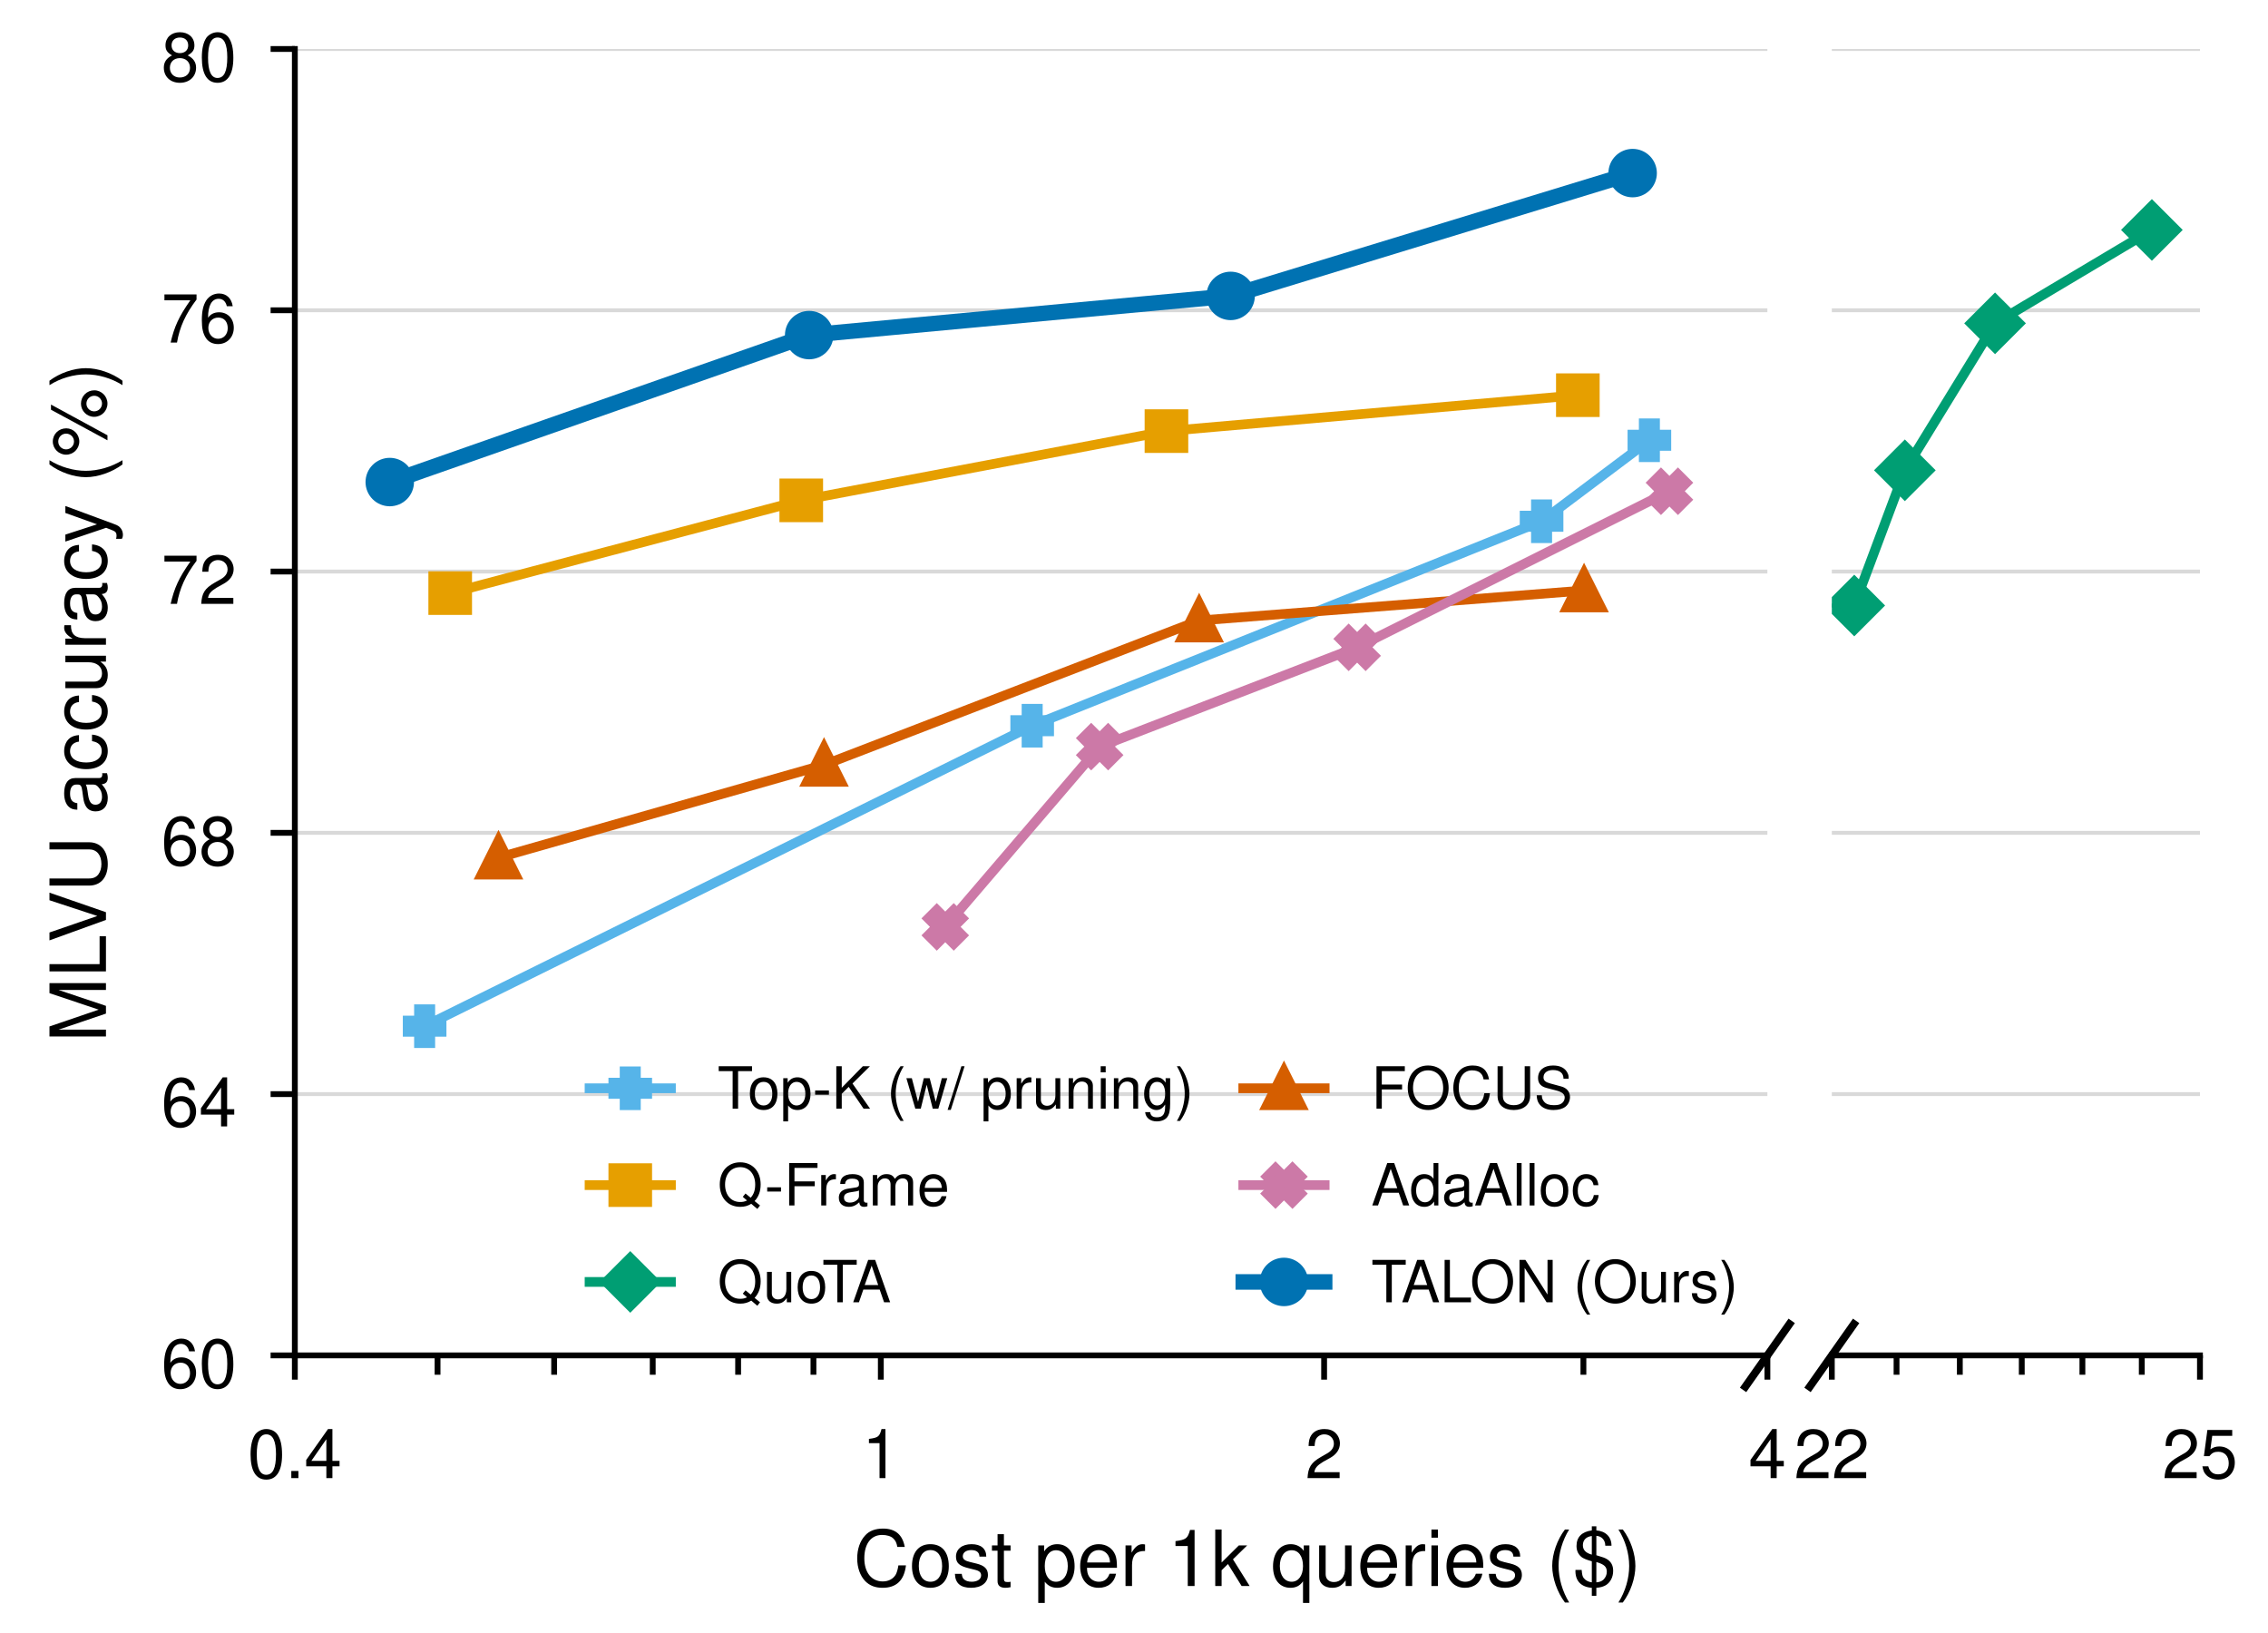
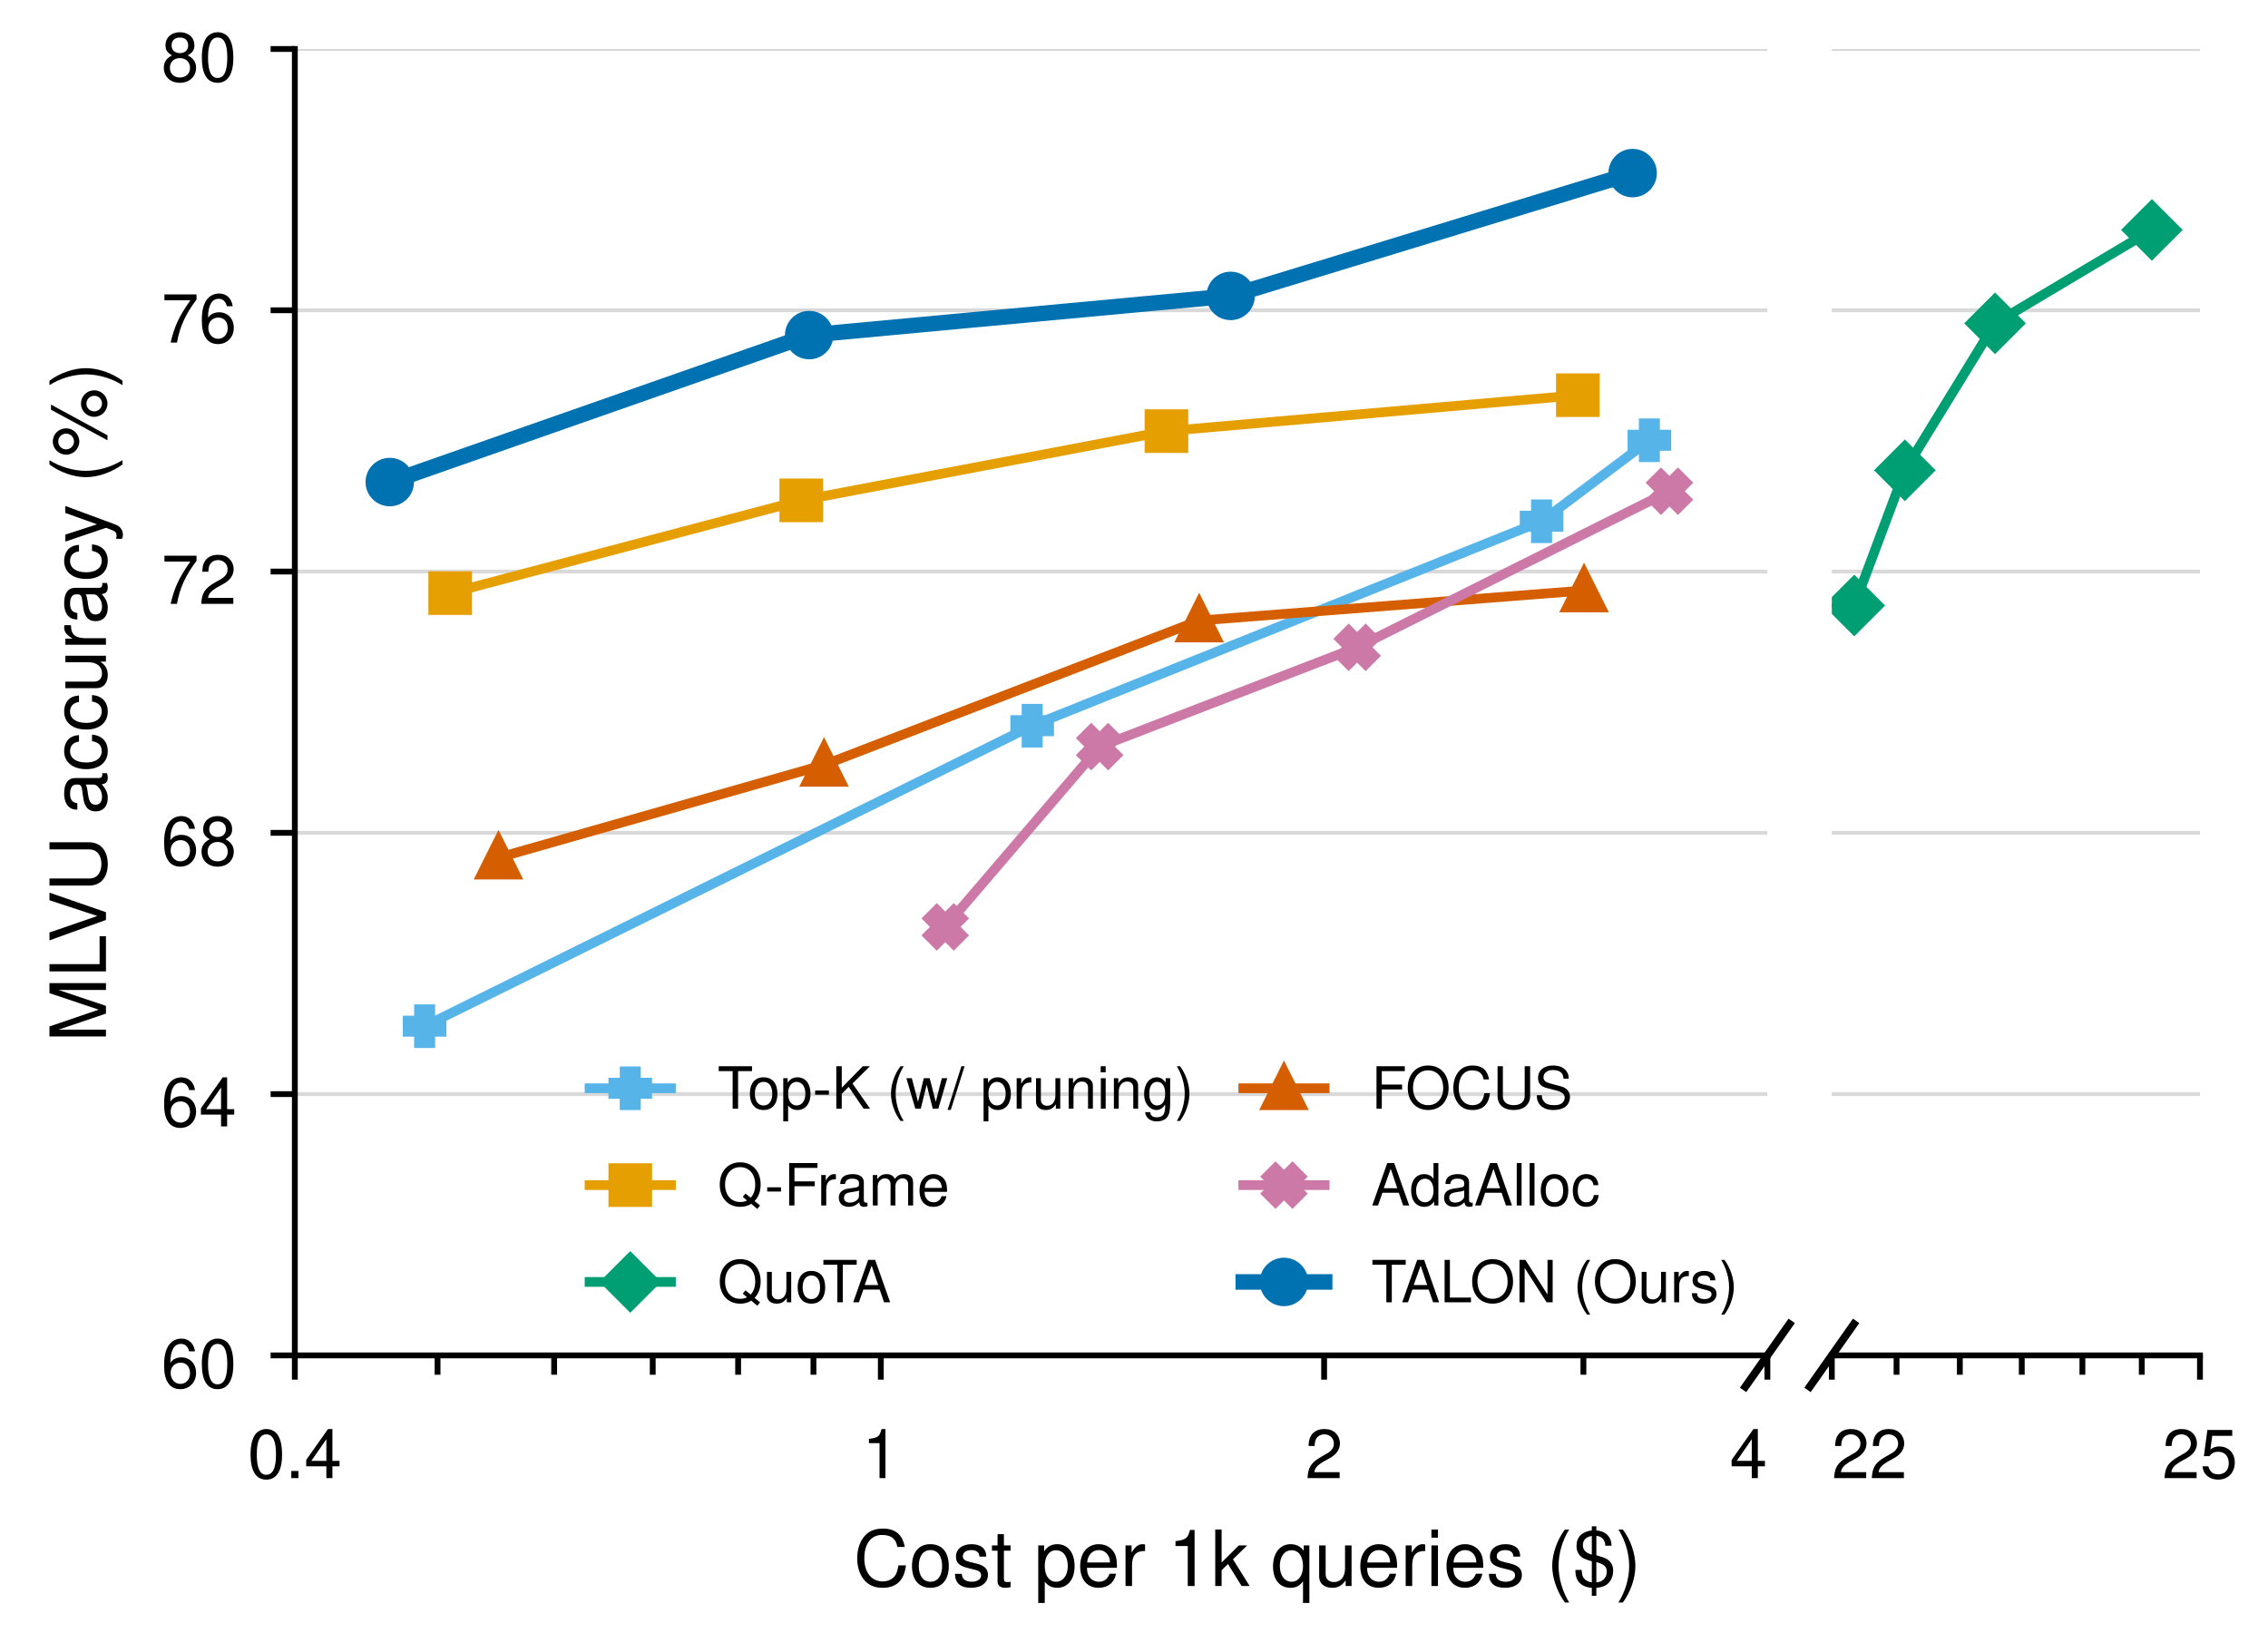
<svg xmlns="http://www.w3.org/2000/svg" xmlns:xlink="http://www.w3.org/1999/xlink" width="234pt" height="168.48pt" viewBox="0 0 234 168.48" version="1.1">
  <defs>
    <style type="text/css">*{stroke-linejoin: round; stroke-linecap: butt}</style>
  </defs>
  <g id="figure_1">
    <g id="patch_1">
      <path d="M 0 168.48  L 234 168.48  L 234 0  L 0 0  z " style="fill: #ffffff" />
    </g>
    <g id="axes_1">
      <g id="patch_2">
        <path d="M 30.42 139.838  L 182.35 139.838  L 182.35 5.054  L 30.42 5.054  z " style="fill: #ffffff" />
      </g>
      <g id="matplotlib.axis_1">
        <g id="xtick_1">
          <g id="line2d_1">
            <defs>
-               <path id="mc22b239fc0" d="M 0 0  L 0 2.5  " style="stroke: #000000; stroke-width: 0.6" />
+               <path id="m7f6450fe37" d="M 0 0  L 0 2.5  " style="stroke: #000000; stroke-width: 0.6" />
            </defs>
            <g>
-               <use xlink:href="#mc22b239fc0" x="30.42" y="139.838" style="stroke: #000000; stroke-width: 0.6" />
+               <use xlink:href="#m7f6450fe37" x="30.42" y="139.838" style="stroke: #000000; stroke-width: 0.6" />
            </g>
          </g>
          <g id="text_1">
            <text style="font-size: 7px; font-family: 'Helvetica Neue', 'Helvetica', 'Arial', 'TeX Gyre Heros', 'Nimbus Sans', 'Liberation Sans', 'DejaVu Sans', sans-serif; text-anchor: middle" x="30.42" y="152.502" transform="rotate(-0 30.42 152.5024)">0.4</text>
          </g>
        </g>
        <g id="xtick_2">
          <g id="line2d_2">
            <g>
-               <use xlink:href="#mc22b239fc0" x="90.879" y="139.838" style="stroke: #000000; stroke-width: 0.6" />
+               <use xlink:href="#m7f6450fe37" x="90.879" y="139.838" style="stroke: #000000; stroke-width: 0.6" />
            </g>
          </g>
          <g id="text_2">
            <text style="font-size: 7px; font-family: 'Helvetica Neue', 'Helvetica', 'Arial', 'TeX Gyre Heros', 'Nimbus Sans', 'Liberation Sans', 'DejaVu Sans', sans-serif; text-anchor: middle" x="90.879" y="152.502" transform="rotate(-0 90.8792 152.5024)">1</text>
          </g>
        </g>
        <g id="xtick_3">
          <g id="line2d_3">
            <g>
-               <use xlink:href="#mc22b239fc0" x="136.615" y="139.838" style="stroke: #000000; stroke-width: 0.6" />
+               <use xlink:href="#m7f6450fe37" x="136.615" y="139.838" style="stroke: #000000; stroke-width: 0.6" />
            </g>
          </g>
          <g id="text_3">
            <text style="font-size: 7px; font-family: 'Helvetica Neue', 'Helvetica', 'Arial', 'TeX Gyre Heros', 'Nimbus Sans', 'Liberation Sans', 'DejaVu Sans', sans-serif; text-anchor: middle" x="136.615" y="152.502" transform="rotate(-0 136.6148 152.5024)">2</text>
          </g>
        </g>
        <g id="xtick_4">
          <g id="line2d_4">
            <g>
-               <use xlink:href="#mc22b239fc0" x="182.35" y="139.838" style="stroke: #000000; stroke-width: 0.6" />
+               <use xlink:href="#m7f6450fe37" x="182.35" y="139.838" style="stroke: #000000; stroke-width: 0.6" />
            </g>
          </g>
          <g id="text_4">
-             <text style="font-size: 7px; font-family: 'Helvetica Neue', 'Helvetica', 'Arial', 'TeX Gyre Heros', 'Nimbus Sans', 'Liberation Sans', 'DejaVu Sans', sans-serif; text-anchor: middle" x="182.35" y="152.502" transform="rotate(-0 182.3504 152.5024)">4</text>
+             <text style="font-size: 7px; font-family: 'Helvetica Neue', 'Helvetica', 'Arial', 'TeX Gyre Heros', 'Nimbus Sans', 'Liberation Sans', 'DejaVu Sans', sans-serif; text-anchor: end" x="182.35" y="152.502" transform="rotate(-0 182.3504 152.5024)">4</text>
          </g>
        </g>
        <g id="xtick_5">
          <g id="line2d_5">
            <defs>
-               <path id="m2cdf14e0aa" d="M 0 0  L 0 2  " style="stroke: #000000; stroke-width: 0.6" />
+               <path id="m0413f2b128" d="M 0 0  L 0 2  " style="stroke: #000000; stroke-width: 0.6" />
            </defs>
            <g>
-               <use xlink:href="#m2cdf14e0aa" x="45.144" y="139.838" style="stroke: #000000; stroke-width: 0.6" />
+               <use xlink:href="#m0413f2b128" x="45.144" y="139.838" style="stroke: #000000; stroke-width: 0.6" />
            </g>
          </g>
        </g>
        <g id="xtick_6">
          <g id="line2d_6">
            <g>
-               <use xlink:href="#m2cdf14e0aa" x="57.174" y="139.838" style="stroke: #000000; stroke-width: 0.6" />
+               <use xlink:href="#m0413f2b128" x="57.174" y="139.838" style="stroke: #000000; stroke-width: 0.6" />
            </g>
          </g>
        </g>
        <g id="xtick_7">
          <g id="line2d_7">
            <g>
-               <use xlink:href="#m2cdf14e0aa" x="67.345" y="139.838" style="stroke: #000000; stroke-width: 0.6" />
+               <use xlink:href="#m0413f2b128" x="67.345" y="139.838" style="stroke: #000000; stroke-width: 0.6" />
            </g>
          </g>
        </g>
        <g id="xtick_8">
          <g id="line2d_8">
            <g>
-               <use xlink:href="#m2cdf14e0aa" x="76.156" y="139.838" style="stroke: #000000; stroke-width: 0.6" />
+               <use xlink:href="#m0413f2b128" x="76.156" y="139.838" style="stroke: #000000; stroke-width: 0.6" />
            </g>
          </g>
        </g>
        <g id="xtick_9">
          <g id="line2d_9">
            <g>
-               <use xlink:href="#m2cdf14e0aa" x="83.927" y="139.838" style="stroke: #000000; stroke-width: 0.6" />
+               <use xlink:href="#m0413f2b128" x="83.927" y="139.838" style="stroke: #000000; stroke-width: 0.6" />
            </g>
          </g>
        </g>
        <g id="xtick_10">
          <g id="line2d_10">
            <g>
-               <use xlink:href="#m2cdf14e0aa" x="163.368" y="139.838" style="stroke: #000000; stroke-width: 0.6" />
+               <use xlink:href="#m0413f2b128" x="163.368" y="139.838" style="stroke: #000000; stroke-width: 0.6" />
            </g>
          </g>
        </g>
        <g id="text_5">
          <text style="font-size: 8px; font-family: 'Helvetica Neue', 'Helvetica', 'Arial', 'TeX Gyre Heros', 'Nimbus Sans', 'Liberation Sans', 'DejaVu Sans', sans-serif; text-anchor: middle" x="128.7" y="163.628" transform="rotate(-0 128.7 163.6285)">Cost per 1k queries ($)</text>
        </g>
      </g>
      <g id="matplotlib.axis_2">
        <g id="ytick_1">
          <g id="line2d_11">
-             <path d="M 30.42 139.838  L 182.35 139.838  " clip-path="url(#pcdf6e68909)" style="fill: none; stroke: #d9d9d9; stroke-width: 0.4; stroke-linecap: square" />
+             <path d="M 30.42 139.838  L 182.35 139.838  " clip-path="url(#pf777ddc293)" style="fill: none; stroke: #d9d9d9; stroke-width: 0.4; stroke-linecap: square" />
          </g>
          <g id="line2d_12">
            <defs>
-               <path id="m93eecda0a5" d="M 0 0  L -2.5 0  " style="stroke: #000000; stroke-width: 0.6" />
+               <path id="m0a4c0a9d9d" d="M 0 0  L -2.5 0  " style="stroke: #000000; stroke-width: 0.6" />
            </defs>
            <g>
-               <use xlink:href="#m93eecda0a5" x="30.42" y="139.838" style="stroke: #000000; stroke-width: 0.6" />
+               <use xlink:href="#m0a4c0a9d9d" x="30.42" y="139.838" style="stroke: #000000; stroke-width: 0.6" />
            </g>
          </g>
          <g id="text_6">
            <text style="font-size: 7px; font-family: 'Helvetica Neue', 'Helvetica', 'Arial', 'TeX Gyre Heros', 'Nimbus Sans', 'Liberation Sans', 'DejaVu Sans', sans-serif; text-anchor: end" x="24.42" y="143.17" transform="rotate(-0 24.42 143.1704)">60</text>
          </g>
        </g>
        <g id="ytick_2">
          <g id="line2d_13">
-             <path d="M 30.42 112.882  L 182.35 112.882  " clip-path="url(#pcdf6e68909)" style="fill: none; stroke: #d9d9d9; stroke-width: 0.4; stroke-linecap: square" />
+             <path d="M 30.42 112.882  L 182.35 112.882  " clip-path="url(#pf777ddc293)" style="fill: none; stroke: #d9d9d9; stroke-width: 0.4; stroke-linecap: square" />
          </g>
          <g id="line2d_14">
            <g>
-               <use xlink:href="#m93eecda0a5" x="30.42" y="112.882" style="stroke: #000000; stroke-width: 0.6" />
+               <use xlink:href="#m0a4c0a9d9d" x="30.42" y="112.882" style="stroke: #000000; stroke-width: 0.6" />
            </g>
          </g>
          <g id="text_7">
            <text style="font-size: 7px; font-family: 'Helvetica Neue', 'Helvetica', 'Arial', 'TeX Gyre Heros', 'Nimbus Sans', 'Liberation Sans', 'DejaVu Sans', sans-serif; text-anchor: end" x="24.42" y="116.214" transform="rotate(-0 24.42 116.2136)">64</text>
          </g>
        </g>
        <g id="ytick_3">
          <g id="line2d_15">
-             <path d="M 30.42 85.925  L 182.35 85.925  " clip-path="url(#pcdf6e68909)" style="fill: none; stroke: #d9d9d9; stroke-width: 0.4; stroke-linecap: square" />
+             <path d="M 30.42 85.925  L 182.35 85.925  " clip-path="url(#pf777ddc293)" style="fill: none; stroke: #d9d9d9; stroke-width: 0.4; stroke-linecap: square" />
          </g>
          <g id="line2d_16">
            <g>
-               <use xlink:href="#m93eecda0a5" x="30.42" y="85.925" style="stroke: #000000; stroke-width: 0.6" />
+               <use xlink:href="#m0a4c0a9d9d" x="30.42" y="85.925" style="stroke: #000000; stroke-width: 0.6" />
            </g>
          </g>
          <g id="text_8">
            <text style="font-size: 7px; font-family: 'Helvetica Neue', 'Helvetica', 'Arial', 'TeX Gyre Heros', 'Nimbus Sans', 'Liberation Sans', 'DejaVu Sans', sans-serif; text-anchor: end" x="24.42" y="89.257" transform="rotate(-0 24.42 89.2568)">68</text>
          </g>
        </g>
        <g id="ytick_4">
          <g id="line2d_17">
-             <path d="M 30.42 58.968  L 182.35 58.968  " clip-path="url(#pcdf6e68909)" style="fill: none; stroke: #d9d9d9; stroke-width: 0.4; stroke-linecap: square" />
+             <path d="M 30.42 58.968  L 182.35 58.968  " clip-path="url(#pf777ddc293)" style="fill: none; stroke: #d9d9d9; stroke-width: 0.4; stroke-linecap: square" />
          </g>
          <g id="line2d_18">
            <g>
-               <use xlink:href="#m93eecda0a5" x="30.42" y="58.968" style="stroke: #000000; stroke-width: 0.6" />
+               <use xlink:href="#m0a4c0a9d9d" x="30.42" y="58.968" style="stroke: #000000; stroke-width: 0.6" />
            </g>
          </g>
          <g id="text_9">
            <text style="font-size: 7px; font-family: 'Helvetica Neue', 'Helvetica', 'Arial', 'TeX Gyre Heros', 'Nimbus Sans', 'Liberation Sans', 'DejaVu Sans', sans-serif; text-anchor: end" x="24.42" y="62.3" transform="rotate(-0 24.42 62.3)">72</text>
          </g>
        </g>
        <g id="ytick_5">
          <g id="line2d_19">
-             <path d="M 30.42 32.011  L 182.35 32.011  " clip-path="url(#pcdf6e68909)" style="fill: none; stroke: #d9d9d9; stroke-width: 0.4; stroke-linecap: square" />
+             <path d="M 30.42 32.011  L 182.35 32.011  " clip-path="url(#pf777ddc293)" style="fill: none; stroke: #d9d9d9; stroke-width: 0.4; stroke-linecap: square" />
          </g>
          <g id="line2d_20">
            <g>
-               <use xlink:href="#m93eecda0a5" x="30.42" y="32.011" style="stroke: #000000; stroke-width: 0.6" />
+               <use xlink:href="#m0a4c0a9d9d" x="30.42" y="32.011" style="stroke: #000000; stroke-width: 0.6" />
            </g>
          </g>
          <g id="text_10">
            <text style="font-size: 7px; font-family: 'Helvetica Neue', 'Helvetica', 'Arial', 'TeX Gyre Heros', 'Nimbus Sans', 'Liberation Sans', 'DejaVu Sans', sans-serif; text-anchor: end" x="24.42" y="35.343" transform="rotate(-0 24.42 35.3432)">76</text>
          </g>
        </g>
        <g id="ytick_6">
          <g id="line2d_21">
-             <path d="M 30.42 5.054  L 182.35 5.054  " clip-path="url(#pcdf6e68909)" style="fill: none; stroke: #d9d9d9; stroke-width: 0.4; stroke-linecap: square" />
+             <path d="M 30.42 5.054  L 182.35 5.054  " clip-path="url(#pf777ddc293)" style="fill: none; stroke: #d9d9d9; stroke-width: 0.4; stroke-linecap: square" />
          </g>
          <g id="line2d_22">
            <g>
-               <use xlink:href="#m93eecda0a5" x="30.42" y="5.054" style="stroke: #000000; stroke-width: 0.6" />
+               <use xlink:href="#m0a4c0a9d9d" x="30.42" y="5.054" style="stroke: #000000; stroke-width: 0.6" />
            </g>
          </g>
          <g id="text_11">
            <text style="font-size: 7px; font-family: 'Helvetica Neue', 'Helvetica', 'Arial', 'TeX Gyre Heros', 'Nimbus Sans', 'Liberation Sans', 'DejaVu Sans', sans-serif; text-anchor: end" x="24.42" y="8.386" transform="rotate(-0 24.42 8.3864)">80</text>
          </g>
        </g>
        <g id="text_12">
          <text style="font-size: 8px; font-family: 'Helvetica Neue', 'Helvetica', 'Arial', 'TeX Gyre Heros', 'Nimbus Sans', 'Liberation Sans', 'DejaVu Sans', sans-serif; text-anchor: middle" x="10.933" y="72.446" transform="rotate(-90 10.93287 72.4464)">MLVU accuracy (%)</text>
        </g>
      </g>
      <g id="line2d_23">
        <path d="M 180.071 143.073  L 184.629 136.604  " style="fill: none; stroke: #000000; stroke-width: 0.8; stroke-linecap: square" />
      </g>
      <g id="line2d_24">
-         <path d="M 43.811 105.873  L 106.494 74.873  L 159.051 53.779  L 170.175 45.422  " clip-path="url(#pcdf6e68909)" style="fill: none; stroke: #56b4e9; stroke-linecap: square" />
+         <path d="M 43.811 105.873  L 106.494 74.873  L 159.051 53.779  L 170.175 45.422  " clip-path="url(#pf777ddc293)" style="fill: none; stroke: #56b4e9; stroke-linecap: square" />
        <defs>
-           <path id="mefeb6b53c6" d="M -0.583 1.75  L 0.583 1.75  L 0.583 0.583  L 1.75 0.583  L 1.75 -0.583  L 0.583 -0.583  L 0.583 -1.75  L -0.583 -1.75  L -0.583 -0.583  L -1.75 -0.583  L -1.75 0.583  L -0.583 0.583  z " style="stroke: #56b4e9; stroke-linejoin: miter" />
+           <path id="ma3dc50359a" d="M -0.583 1.75  L 0.583 1.75  L 0.583 0.583  L 1.75 0.583  L 1.75 -0.583  L 0.583 -0.583  L 0.583 -1.75  L -0.583 -1.75  L -0.583 -0.583  L -1.75 -0.583  L -1.75 0.583  L -0.583 0.583  z " style="stroke: #56b4e9; stroke-linejoin: miter" />
        </defs>
-         <g clip-path="url(#pcdf6e68909)">
-           <use xlink:href="#mefeb6b53c6" x="43.811" y="105.873" style="fill: #56b4e9; stroke: #56b4e9; stroke-linejoin: miter" />
-           <use xlink:href="#mefeb6b53c6" x="106.494" y="74.873" style="fill: #56b4e9; stroke: #56b4e9; stroke-linejoin: miter" />
-           <use xlink:href="#mefeb6b53c6" x="159.051" y="53.779" style="fill: #56b4e9; stroke: #56b4e9; stroke-linejoin: miter" />
-           <use xlink:href="#mefeb6b53c6" x="170.175" y="45.422" style="fill: #56b4e9; stroke: #56b4e9; stroke-linejoin: miter" />
+         <g clip-path="url(#pf777ddc293)">
+           <use xlink:href="#ma3dc50359a" x="43.811" y="105.873" style="fill: #56b4e9; stroke: #56b4e9; stroke-linejoin: miter" />
+           <use xlink:href="#ma3dc50359a" x="106.494" y="74.873" style="fill: #56b4e9; stroke: #56b4e9; stroke-linejoin: miter" />
+           <use xlink:href="#ma3dc50359a" x="159.051" y="53.779" style="fill: #56b4e9; stroke: #56b4e9; stroke-linejoin: miter" />
+           <use xlink:href="#ma3dc50359a" x="170.175" y="45.422" style="fill: #56b4e9; stroke: #56b4e9; stroke-linejoin: miter" />
        </g>
      </g>
      <g id="line2d_25">
-         <path d="M 46.45 61.192  L 82.669 51.622  L 120.347 44.479  L 162.794 40.772  " clip-path="url(#pcdf6e68909)" style="fill: none; stroke: #e69f00; stroke-linecap: square" />
+         <path d="M 46.45 61.192  L 82.669 51.622  L 120.347 44.479  L 162.794 40.772  " clip-path="url(#pf777ddc293)" style="fill: none; stroke: #e69f00; stroke-linecap: square" />
        <defs>
-           <path id="mb87964d9e6" d="M -1.75 1.75  L 1.75 1.75  L 1.75 -1.75  L -1.75 -1.75  z " style="stroke: #e69f00; stroke-linejoin: miter" />
+           <path id="me1ccc32326" d="M -1.75 1.75  L 1.75 1.75  L 1.75 -1.75  L -1.75 -1.75  z " style="stroke: #e69f00; stroke-linejoin: miter" />
        </defs>
-         <g clip-path="url(#pcdf6e68909)">
-           <use xlink:href="#mb87964d9e6" x="46.45" y="61.192" style="fill: #e69f00; stroke: #e69f00; stroke-linejoin: miter" />
-           <use xlink:href="#mb87964d9e6" x="82.669" y="51.622" style="fill: #e69f00; stroke: #e69f00; stroke-linejoin: miter" />
-           <use xlink:href="#mb87964d9e6" x="120.347" y="44.479" style="fill: #e69f00; stroke: #e69f00; stroke-linejoin: miter" />
-           <use xlink:href="#mb87964d9e6" x="162.794" y="40.772" style="fill: #e69f00; stroke: #e69f00; stroke-linejoin: miter" />
+         <g clip-path="url(#pf777ddc293)">
+           <use xlink:href="#me1ccc32326" x="46.45" y="61.192" style="fill: #e69f00; stroke: #e69f00; stroke-linejoin: miter" />
+           <use xlink:href="#me1ccc32326" x="82.669" y="51.622" style="fill: #e69f00; stroke: #e69f00; stroke-linejoin: miter" />
+           <use xlink:href="#me1ccc32326" x="120.347" y="44.479" style="fill: #e69f00; stroke: #e69f00; stroke-linejoin: miter" />
+           <use xlink:href="#me1ccc32326" x="162.794" y="40.772" style="fill: #e69f00; stroke: #e69f00; stroke-linejoin: miter" />
        </g>
      </g>
      <g id="line2d_26" />
      <g id="line2d_27">
-         <path d="M 51.432 88.486  L 85.018 78.916  L 123.721 64.022  L 163.434 60.922  " clip-path="url(#pcdf6e68909)" style="fill: none; stroke: #d55e00; stroke-linecap: square" />
+         <path d="M 51.432 88.486  L 85.018 78.916  L 123.721 64.022  L 163.434 60.922  " clip-path="url(#pf777ddc293)" style="fill: none; stroke: #d55e00; stroke-linecap: square" />
        <defs>
-           <path id="m4826524597" d="M 0 -1.75  L -1.75 1.75  L 1.75 1.75  z " style="stroke: #d55e00; stroke-linejoin: miter" />
+           <path id="mc7f6c07d94" d="M 0 -1.75  L -1.75 1.75  L 1.75 1.75  z " style="stroke: #d55e00; stroke-linejoin: miter" />
        </defs>
-         <g clip-path="url(#pcdf6e68909)">
-           <use xlink:href="#m4826524597" x="51.432" y="88.486" style="fill: #d55e00; stroke: #d55e00; stroke-linejoin: miter" />
-           <use xlink:href="#m4826524597" x="85.018" y="78.916" style="fill: #d55e00; stroke: #d55e00; stroke-linejoin: miter" />
-           <use xlink:href="#m4826524597" x="123.721" y="64.022" style="fill: #d55e00; stroke: #d55e00; stroke-linejoin: miter" />
-           <use xlink:href="#m4826524597" x="163.434" y="60.922" style="fill: #d55e00; stroke: #d55e00; stroke-linejoin: miter" />
+         <g clip-path="url(#pf777ddc293)">
+           <use xlink:href="#mc7f6c07d94" x="51.432" y="88.486" style="fill: #d55e00; stroke: #d55e00; stroke-linejoin: miter" />
+           <use xlink:href="#mc7f6c07d94" x="85.018" y="78.916" style="fill: #d55e00; stroke: #d55e00; stroke-linejoin: miter" />
+           <use xlink:href="#mc7f6c07d94" x="123.721" y="64.022" style="fill: #d55e00; stroke: #d55e00; stroke-linejoin: miter" />
+           <use xlink:href="#mc7f6c07d94" x="163.434" y="60.922" style="fill: #d55e00; stroke: #d55e00; stroke-linejoin: miter" />
        </g>
      </g>
      <g id="line2d_28">
-         <path d="M 97.527 95.629  L 113.456 77.029  L 140.022 66.785  L 172.245 50.679  " clip-path="url(#pcdf6e68909)" style="fill: none; stroke: #cc79a7; stroke-linecap: square" />
+         <path d="M 97.527 95.629  L 113.456 77.029  L 140.022 66.785  L 172.245 50.679  " clip-path="url(#pf777ddc293)" style="fill: none; stroke: #cc79a7; stroke-linecap: square" />
        <defs>
-           <path id="m2f3de24f01" d="M -0.875 1.75  L 0 0.875  L 0.875 1.75  L 1.75 0.875  L 0.875 0  L 1.75 -0.875  L 0.875 -1.75  L 0 -0.875  L -0.875 -1.75  L -1.75 -0.875  L -0.875 0  L -1.75 0.875  z " style="stroke: #cc79a7; stroke-linejoin: miter" />
+           <path id="mcf7c8650d9" d="M -0.875 1.75  L 0 0.875  L 0.875 1.75  L 1.75 0.875  L 0.875 0  L 1.75 -0.875  L 0.875 -1.75  L 0 -0.875  L -0.875 -1.75  L -1.75 -0.875  L -0.875 0  L -1.75 0.875  z " style="stroke: #cc79a7; stroke-linejoin: miter" />
        </defs>
-         <g clip-path="url(#pcdf6e68909)">
-           <use xlink:href="#m2f3de24f01" x="97.527" y="95.629" style="fill: #cc79a7; stroke: #cc79a7; stroke-linejoin: miter" />
-           <use xlink:href="#m2f3de24f01" x="113.456" y="77.029" style="fill: #cc79a7; stroke: #cc79a7; stroke-linejoin: miter" />
-           <use xlink:href="#m2f3de24f01" x="140.022" y="66.785" style="fill: #cc79a7; stroke: #cc79a7; stroke-linejoin: miter" />
-           <use xlink:href="#m2f3de24f01" x="172.245" y="50.679" style="fill: #cc79a7; stroke: #cc79a7; stroke-linejoin: miter" />
+         <g clip-path="url(#pf777ddc293)">
+           <use xlink:href="#mcf7c8650d9" x="97.527" y="95.629" style="fill: #cc79a7; stroke: #cc79a7; stroke-linejoin: miter" />
+           <use xlink:href="#mcf7c8650d9" x="113.456" y="77.029" style="fill: #cc79a7; stroke: #cc79a7; stroke-linejoin: miter" />
+           <use xlink:href="#mcf7c8650d9" x="140.022" y="66.785" style="fill: #cc79a7; stroke: #cc79a7; stroke-linejoin: miter" />
+           <use xlink:href="#mcf7c8650d9" x="172.245" y="50.679" style="fill: #cc79a7; stroke: #cc79a7; stroke-linejoin: miter" />
        </g>
      </g>
      <g id="patch_3">
        <path d="M 30.42 139.838  L 30.42 5.054  " style="fill: none; stroke: #000000; stroke-width: 0.6; stroke-linejoin: miter; stroke-linecap: square" />
      </g>
      <g id="patch_4">
        <path d="M 30.42 139.838  L 182.35 139.838  " style="fill: none; stroke: #000000; stroke-width: 0.6; stroke-linejoin: miter; stroke-linecap: square" />
      </g>
      <g id="line2d_29">
-         <path d="M 40.213 49.735  L 83.486 34.572  L 126.969 30.529  L 168.447 17.859  " clip-path="url(#pcdf6e68909)" style="fill: none; stroke: #0072b2; stroke-width: 1.6; stroke-linecap: square" />
+         <path d="M 40.213 49.735  L 83.486 34.572  L 126.969 30.529  L 168.447 17.859  " clip-path="url(#pf777ddc293)" style="fill: none; stroke: #0072b2; stroke-width: 1.6; stroke-linecap: square" />
        <defs>
-           <path id="ma00ecc24e2" d="M 0 2  C 0.53 2 1.039 1.789 1.414 1.414  C 1.789 1.039 2 0.53 2 0  C 2 -0.53 1.789 -1.039 1.414 -1.414  C 1.039 -1.789 0.53 -2 0 -2  C -0.53 -2 -1.039 -1.789 -1.414 -1.414  C -1.789 -1.039 -2 -0.53 -2 0  C -2 0.53 -1.789 1.039 -1.414 1.414  C -1.039 1.789 -0.53 2 0 2  z " style="stroke: #0072b2" />
+           <path id="m29ff826bde" d="M 0 2  C 0.53 2 1.039 1.789 1.414 1.414  C 1.789 1.039 2 0.53 2 0  C 2 -0.53 1.789 -1.039 1.414 -1.414  C 1.039 -1.789 0.53 -2 0 -2  C -0.53 -2 -1.039 -1.789 -1.414 -1.414  C -1.789 -1.039 -2 -0.53 -2 0  C -2 0.53 -1.789 1.039 -1.414 1.414  C -1.039 1.789 -0.53 2 0 2  z " style="stroke: #0072b2" />
        </defs>
-         <g clip-path="url(#pcdf6e68909)">
-           <use xlink:href="#ma00ecc24e2" x="40.213" y="49.735" style="fill: #0072b2; stroke: #0072b2" />
-           <use xlink:href="#ma00ecc24e2" x="83.486" y="34.572" style="fill: #0072b2; stroke: #0072b2" />
-           <use xlink:href="#ma00ecc24e2" x="126.969" y="30.529" style="fill: #0072b2; stroke: #0072b2" />
-           <use xlink:href="#ma00ecc24e2" x="168.447" y="17.859" style="fill: #0072b2; stroke: #0072b2" />
+         <g clip-path="url(#pf777ddc293)">
+           <use xlink:href="#m29ff826bde" x="40.213" y="49.735" style="fill: #0072b2; stroke: #0072b2" />
+           <use xlink:href="#m29ff826bde" x="83.486" y="34.572" style="fill: #0072b2; stroke: #0072b2" />
+           <use xlink:href="#m29ff826bde" x="126.969" y="30.529" style="fill: #0072b2; stroke: #0072b2" />
+           <use xlink:href="#m29ff826bde" x="168.447" y="17.859" style="fill: #0072b2; stroke: #0072b2" />
        </g>
      </g>
      <g id="legend_1">
        <g id="line2d_30">
          <path d="M 60.826 112.28  L 65.026 112.28  L 69.226 112.28  " style="fill: none; stroke: #56b4e9; stroke-linecap: square" />
          <g>
-             <use xlink:href="#mefeb6b53c6" x="65.026" y="112.28" style="fill: #56b4e9; stroke: #56b4e9; stroke-linejoin: miter" />
+             <use xlink:href="#ma3dc50359a" x="65.026" y="112.28" style="fill: #56b4e9; stroke: #56b4e9; stroke-linejoin: miter" />
          </g>
        </g>
        <g id="text_13">
          <text style="font-size: 6px; font-family: 'Helvetica Neue', 'Helvetica', 'Arial', 'TeX Gyre Heros', 'Nimbus Sans', 'Liberation Sans', 'DejaVu Sans', sans-serif; text-anchor: start" x="74.026" y="114.38" transform="rotate(-0 74.02606 114.3804)">Top-K (w/ pruning)</text>
        </g>
        <g id="line2d_31">
          <path d="M 60.826 122.27  L 65.026 122.27  L 69.226 122.27  " style="fill: none; stroke: #e69f00; stroke-linecap: square" />
          <g>
-             <use xlink:href="#mb87964d9e6" x="65.026" y="122.27" style="fill: #e69f00; stroke: #e69f00; stroke-linejoin: miter" />
+             <use xlink:href="#me1ccc32326" x="65.026" y="122.27" style="fill: #e69f00; stroke: #e69f00; stroke-linejoin: miter" />
          </g>
        </g>
        <g id="text_14">
          <text style="font-size: 6px; font-family: 'Helvetica Neue', 'Helvetica', 'Arial', 'TeX Gyre Heros', 'Nimbus Sans', 'Liberation Sans', 'DejaVu Sans', sans-serif; text-anchor: start" x="74.026" y="124.37" transform="rotate(-0 74.02606 124.3704)">Q-Frame</text>
        </g>
        <g id="line2d_32">
          <path d="M 60.826 132.26  L 65.026 132.26  L 69.226 132.26  " style="fill: none; stroke: #009e73; stroke-linecap: square" />
          <defs>
-             <path id="m91e22ad7a4" d="M -0 2.475  L 2.475 0  L 0 -2.475  L -2.475 -0  z " style="stroke: #009e73; stroke-linejoin: miter" />
+             <path id="m6852d99481" d="M -0 2.475  L 2.475 0  L 0 -2.475  L -2.475 -0  z " style="stroke: #009e73; stroke-linejoin: miter" />
          </defs>
          <g>
-             <use xlink:href="#m91e22ad7a4" x="65.026" y="132.26" style="fill: #009e73; stroke: #009e73; stroke-linejoin: miter" />
+             <use xlink:href="#m6852d99481" x="65.026" y="132.26" style="fill: #009e73; stroke: #009e73; stroke-linejoin: miter" />
          </g>
        </g>
        <g id="text_15">
          <text style="font-size: 6px; font-family: 'Helvetica Neue', 'Helvetica', 'Arial', 'TeX Gyre Heros', 'Nimbus Sans', 'Liberation Sans', 'DejaVu Sans', sans-serif; text-anchor: start" x="74.026" y="134.36" transform="rotate(-0 74.02606 134.3604)">QuoTA</text>
        </g>
        <g id="line2d_33">
          <path d="M 128.273 112.28  L 132.473 112.28  L 136.673 112.28  " style="fill: none; stroke: #d55e00; stroke-linecap: square" />
          <g>
-             <use xlink:href="#m4826524597" x="132.473" y="112.28" style="fill: #d55e00; stroke: #d55e00; stroke-linejoin: miter" />
+             <use xlink:href="#mc7f6c07d94" x="132.473" y="112.28" style="fill: #d55e00; stroke: #d55e00; stroke-linejoin: miter" />
          </g>
        </g>
        <g id="text_16">
          <text style="font-size: 6px; font-family: 'Helvetica Neue', 'Helvetica', 'Arial', 'TeX Gyre Heros', 'Nimbus Sans', 'Liberation Sans', 'DejaVu Sans', sans-serif; text-anchor: start" x="141.473" y="114.38" transform="rotate(-0 141.4726 114.3804)">FOCUS</text>
        </g>
        <g id="line2d_34">
          <path d="M 128.273 122.27  L 132.473 122.27  L 136.673 122.27  " style="fill: none; stroke: #cc79a7; stroke-linecap: square" />
          <g>
-             <use xlink:href="#m2f3de24f01" x="132.473" y="122.27" style="fill: #cc79a7; stroke: #cc79a7; stroke-linejoin: miter" />
+             <use xlink:href="#mcf7c8650d9" x="132.473" y="122.27" style="fill: #cc79a7; stroke: #cc79a7; stroke-linejoin: miter" />
          </g>
        </g>
        <g id="text_17">
          <text style="font-size: 6px; font-family: 'Helvetica Neue', 'Helvetica', 'Arial', 'TeX Gyre Heros', 'Nimbus Sans', 'Liberation Sans', 'DejaVu Sans', sans-serif; text-anchor: start" x="141.473" y="124.37" transform="rotate(-0 141.4726 124.3704)">AdaAlloc</text>
        </g>
        <g id="line2d_35">
          <path d="M 128.273 132.26  L 132.473 132.26  L 136.673 132.26  " style="fill: none; stroke: #0072b2; stroke-width: 1.6; stroke-linecap: square" />
          <g>
-             <use xlink:href="#ma00ecc24e2" x="132.473" y="132.26" style="fill: #0072b2; stroke: #0072b2" />
+             <use xlink:href="#m29ff826bde" x="132.473" y="132.26" style="fill: #0072b2; stroke: #0072b2" />
          </g>
        </g>
        <g id="text_18">
          <text style="font-size: 6px; font-family: 'Helvetica Neue', 'Helvetica', 'Arial', 'TeX Gyre Heros', 'Nimbus Sans', 'Liberation Sans', 'DejaVu Sans', sans-serif; text-anchor: start" x="141.473" y="134.36" transform="rotate(-0 141.4726 134.3604)">TALON (Ours)</text>
        </g>
      </g>
    </g>
    <g id="axes_2">
      <g id="patch_5">
        <path d="M 188.997 139.838  L 226.98 139.838  L 226.98 5.054  L 188.997 5.054  z " style="fill: #ffffff" />
      </g>
      <g id="matplotlib.axis_3">
        <g id="xtick_11">
          <g id="line2d_36">
            <g>
-               <use xlink:href="#mc22b239fc0" x="188.997" y="139.838" style="stroke: #000000; stroke-width: 0.6" />
+               <use xlink:href="#m7f6450fe37" x="188.997" y="139.838" style="stroke: #000000; stroke-width: 0.6" />
            </g>
          </g>
          <g id="text_19">
-             <text style="font-size: 7px; font-family: 'Helvetica Neue', 'Helvetica', 'Arial', 'TeX Gyre Heros', 'Nimbus Sans', 'Liberation Sans', 'DejaVu Sans', sans-serif; text-anchor: middle" x="188.997" y="152.502" transform="rotate(-0 188.9974 152.5024)">22</text>
+             <text style="font-size: 7px; font-family: 'Helvetica Neue', 'Helvetica', 'Arial', 'TeX Gyre Heros', 'Nimbus Sans', 'Liberation Sans', 'DejaVu Sans', sans-serif; text-anchor: start" x="188.997" y="152.502" transform="rotate(-0 188.9974 152.5024)">22</text>
          </g>
        </g>
        <g id="xtick_12">
          <g id="line2d_37">
            <g>
-               <use xlink:href="#mc22b239fc0" x="226.98" y="139.838" style="stroke: #000000; stroke-width: 0.6" />
+               <use xlink:href="#m7f6450fe37" x="226.98" y="139.838" style="stroke: #000000; stroke-width: 0.6" />
            </g>
          </g>
          <g id="text_20">
            <text style="font-size: 7px; font-family: 'Helvetica Neue', 'Helvetica', 'Arial', 'TeX Gyre Heros', 'Nimbus Sans', 'Liberation Sans', 'DejaVu Sans', sans-serif; text-anchor: middle" x="226.98" y="152.502" transform="rotate(-0 226.98 152.5024)">25</text>
          </g>
        </g>
        <g id="xtick_13">
          <g id="line2d_38">
            <g>
-               <use xlink:href="#m2cdf14e0aa" x="195.675" y="139.838" style="stroke: #000000; stroke-width: 0.6" />
+               <use xlink:href="#m0413f2b128" x="195.675" y="139.838" style="stroke: #000000; stroke-width: 0.6" />
            </g>
          </g>
        </g>
        <g id="xtick_14">
          <g id="line2d_39">
            <g>
-               <use xlink:href="#m2cdf14e0aa" x="202.205" y="139.838" style="stroke: #000000; stroke-width: 0.6" />
+               <use xlink:href="#m0413f2b128" x="202.205" y="139.838" style="stroke: #000000; stroke-width: 0.6" />
            </g>
          </g>
        </g>
        <g id="xtick_15">
          <g id="line2d_40">
            <g>
-               <use xlink:href="#m2cdf14e0aa" x="208.595" y="139.838" style="stroke: #000000; stroke-width: 0.6" />
+               <use xlink:href="#m0413f2b128" x="208.595" y="139.838" style="stroke: #000000; stroke-width: 0.6" />
            </g>
          </g>
        </g>
        <g id="xtick_16">
          <g id="line2d_41">
            <g>
-               <use xlink:href="#m2cdf14e0aa" x="214.851" y="139.838" style="stroke: #000000; stroke-width: 0.6" />
+               <use xlink:href="#m0413f2b128" x="214.851" y="139.838" style="stroke: #000000; stroke-width: 0.6" />
            </g>
          </g>
        </g>
        <g id="xtick_17">
          <g id="line2d_42">
            <g>
-               <use xlink:href="#m2cdf14e0aa" x="220.977" y="139.838" style="stroke: #000000; stroke-width: 0.6" />
+               <use xlink:href="#m0413f2b128" x="220.977" y="139.838" style="stroke: #000000; stroke-width: 0.6" />
            </g>
          </g>
        </g>
      </g>
      <g id="matplotlib.axis_4">
        <g id="ytick_7">
          <g id="line2d_43">
-             <path d="M 188.997 139.838  L 226.98 139.838  " clip-path="url(#p0328fd9908)" style="fill: none; stroke: #d9d9d9; stroke-width: 0.4; stroke-linecap: square" />
+             <path d="M 188.997 139.838  L 226.98 139.838  " clip-path="url(#p93ac2f4293)" style="fill: none; stroke: #d9d9d9; stroke-width: 0.4; stroke-linecap: square" />
          </g>
        </g>
        <g id="ytick_8">
          <g id="line2d_44">
-             <path d="M 188.997 112.882  L 226.98 112.882  " clip-path="url(#p0328fd9908)" style="fill: none; stroke: #d9d9d9; stroke-width: 0.4; stroke-linecap: square" />
+             <path d="M 188.997 112.882  L 226.98 112.882  " clip-path="url(#p93ac2f4293)" style="fill: none; stroke: #d9d9d9; stroke-width: 0.4; stroke-linecap: square" />
          </g>
        </g>
        <g id="ytick_9">
          <g id="line2d_45">
-             <path d="M 188.997 85.925  L 226.98 85.925  " clip-path="url(#p0328fd9908)" style="fill: none; stroke: #d9d9d9; stroke-width: 0.4; stroke-linecap: square" />
+             <path d="M 188.997 85.925  L 226.98 85.925  " clip-path="url(#p93ac2f4293)" style="fill: none; stroke: #d9d9d9; stroke-width: 0.4; stroke-linecap: square" />
          </g>
        </g>
        <g id="ytick_10">
          <g id="line2d_46">
-             <path d="M 188.997 58.968  L 226.98 58.968  " clip-path="url(#p0328fd9908)" style="fill: none; stroke: #d9d9d9; stroke-width: 0.4; stroke-linecap: square" />
+             <path d="M 188.997 58.968  L 226.98 58.968  " clip-path="url(#p93ac2f4293)" style="fill: none; stroke: #d9d9d9; stroke-width: 0.4; stroke-linecap: square" />
          </g>
        </g>
        <g id="ytick_11">
          <g id="line2d_47">
-             <path d="M 188.997 32.011  L 226.98 32.011  " clip-path="url(#p0328fd9908)" style="fill: none; stroke: #d9d9d9; stroke-width: 0.4; stroke-linecap: square" />
+             <path d="M 188.997 32.011  L 226.98 32.011  " clip-path="url(#p93ac2f4293)" style="fill: none; stroke: #d9d9d9; stroke-width: 0.4; stroke-linecap: square" />
          </g>
        </g>
        <g id="ytick_12">
          <g id="line2d_48">
-             <path d="M 188.997 5.054  L 226.98 5.054  " clip-path="url(#p0328fd9908)" style="fill: none; stroke: #d9d9d9; stroke-width: 0.4; stroke-linecap: square" />
+             <path d="M 188.997 5.054  L 226.98 5.054  " clip-path="url(#p93ac2f4293)" style="fill: none; stroke: #d9d9d9; stroke-width: 0.4; stroke-linecap: square" />
          </g>
        </g>
      </g>
      <g id="line2d_49">
        <path d="M 186.718 143.073  L 191.276 136.604  " style="fill: none; stroke: #000000; stroke-width: 0.8; stroke-linecap: square" />
      </g>
      <g id="line2d_50">
-         <path d="M 191.311 62.472  L 196.532 48.522  L 205.839 33.359  L 222.018 23.722  " clip-path="url(#p0328fd9908)" style="fill: none; stroke: #009e73; stroke-linecap: square" />
-         <g clip-path="url(#p0328fd9908)">
-           <use xlink:href="#m91e22ad7a4" x="191.311" y="62.472" style="fill: #009e73; stroke: #009e73; stroke-linejoin: miter" />
-           <use xlink:href="#m91e22ad7a4" x="196.532" y="48.522" style="fill: #009e73; stroke: #009e73; stroke-linejoin: miter" />
-           <use xlink:href="#m91e22ad7a4" x="205.839" y="33.359" style="fill: #009e73; stroke: #009e73; stroke-linejoin: miter" />
-           <use xlink:href="#m91e22ad7a4" x="222.018" y="23.722" style="fill: #009e73; stroke: #009e73; stroke-linejoin: miter" />
+         <path d="M 191.311 62.472  L 196.532 48.522  L 205.839 33.359  L 222.018 23.722  " clip-path="url(#p93ac2f4293)" style="fill: none; stroke: #009e73; stroke-linecap: square" />
+         <g clip-path="url(#p93ac2f4293)">
+           <use xlink:href="#m6852d99481" x="191.311" y="62.472" style="fill: #009e73; stroke: #009e73; stroke-linejoin: miter" />
+           <use xlink:href="#m6852d99481" x="196.532" y="48.522" style="fill: #009e73; stroke: #009e73; stroke-linejoin: miter" />
+           <use xlink:href="#m6852d99481" x="205.839" y="33.359" style="fill: #009e73; stroke: #009e73; stroke-linejoin: miter" />
+           <use xlink:href="#m6852d99481" x="222.018" y="23.722" style="fill: #009e73; stroke: #009e73; stroke-linejoin: miter" />
        </g>
      </g>
      <g id="patch_6">
        <path d="M 188.997 139.838  L 226.98 139.838  " style="fill: none; stroke: #000000; stroke-width: 0.6; stroke-linejoin: miter; stroke-linecap: square" />
      </g>
    </g>
  </g>
  <defs>
-     <clipPath id="pcdf6e68909">
+     <clipPath id="pf777ddc293">
      <rect x="30.42" y="5.054" width="151.93" height="134.784" />
    </clipPath>
-     <clipPath id="p0328fd9908">
+     <clipPath id="p93ac2f4293">
      <rect x="188.997" y="5.054" width="37.983" height="134.784" />
    </clipPath>
  </defs>
</svg>
